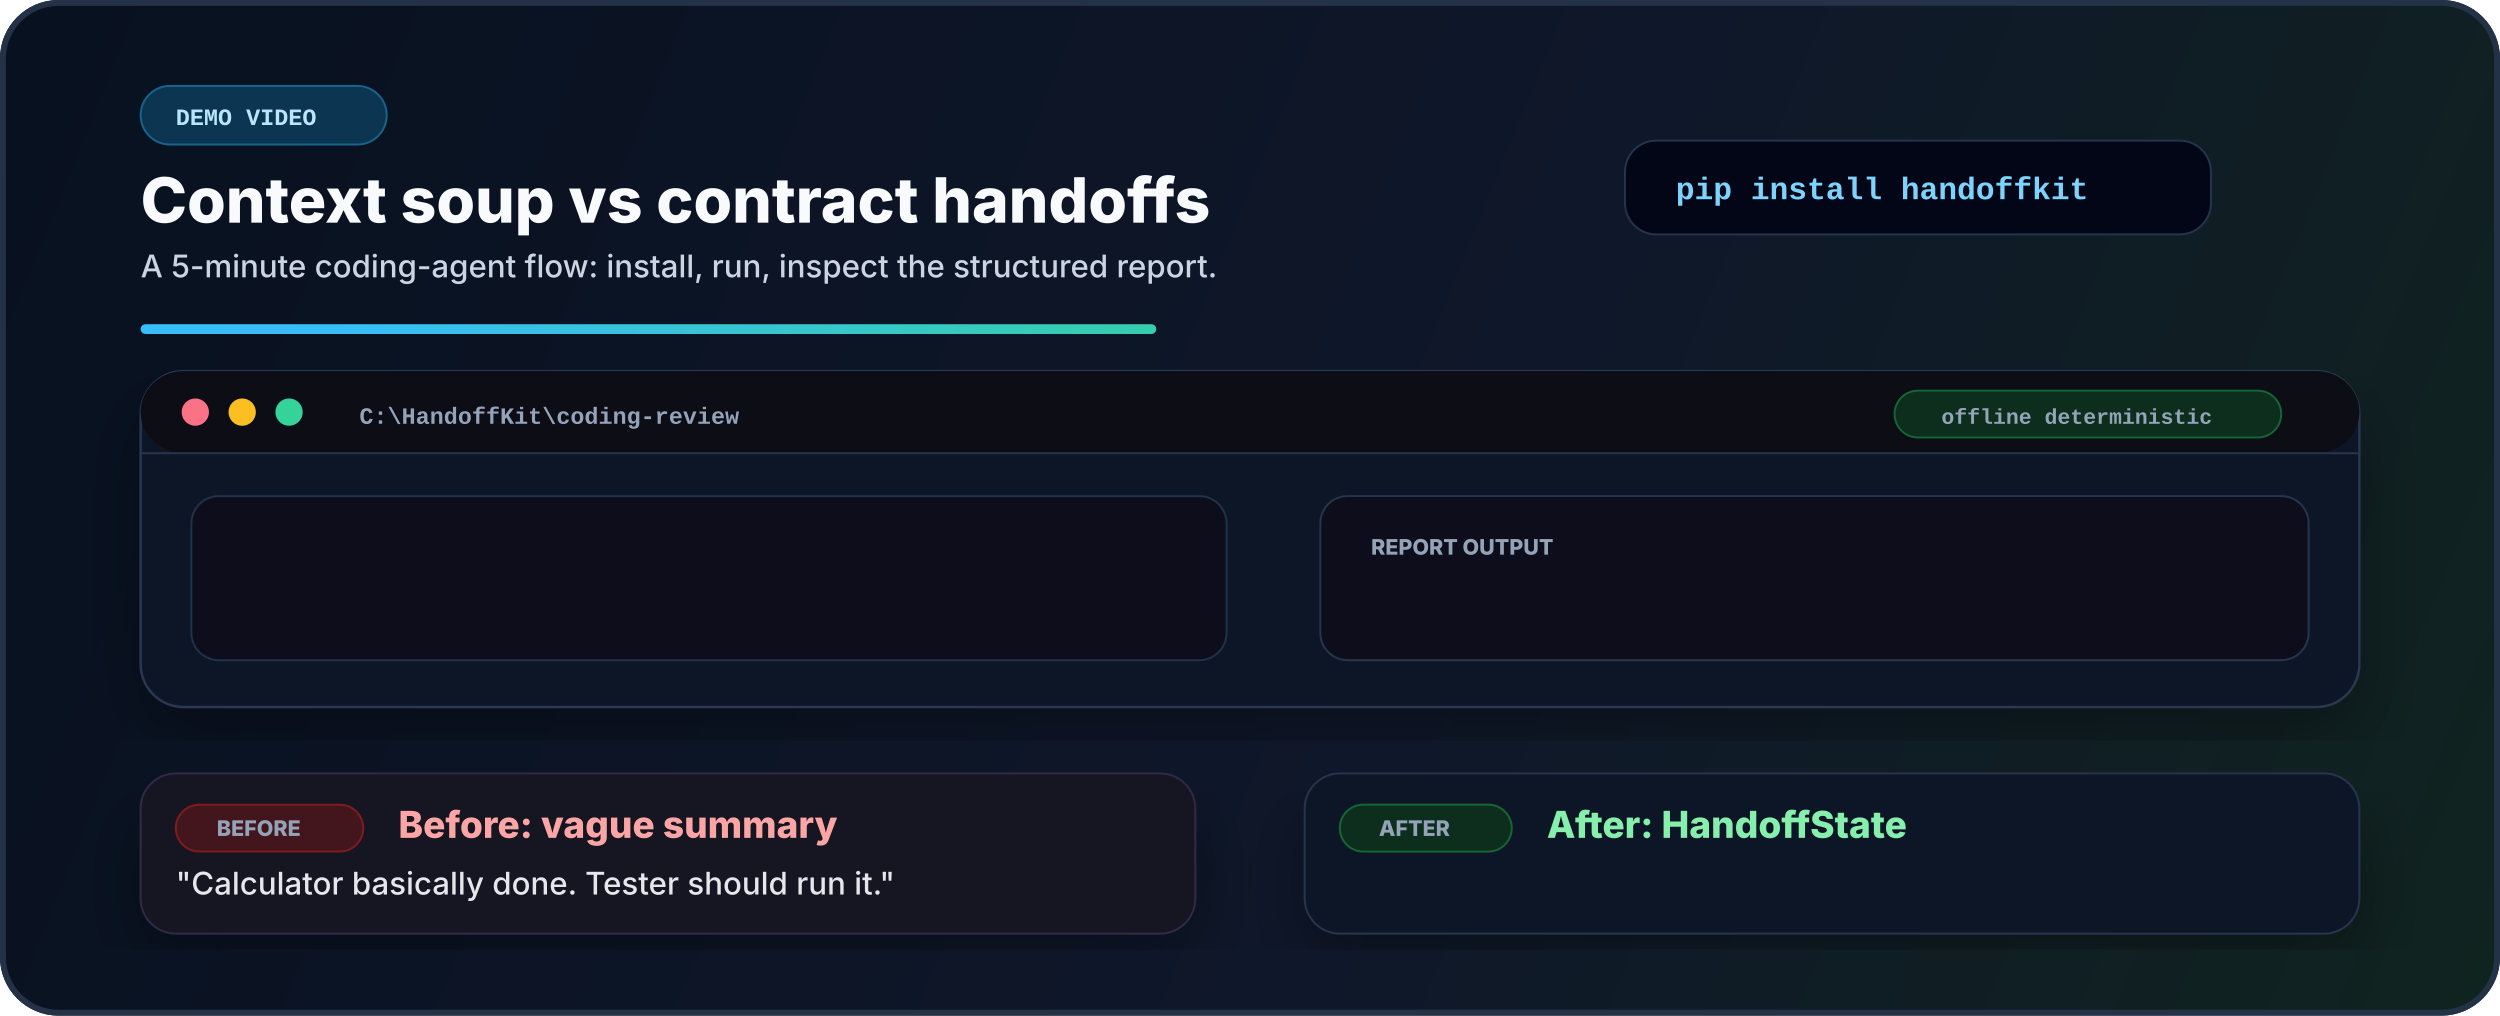
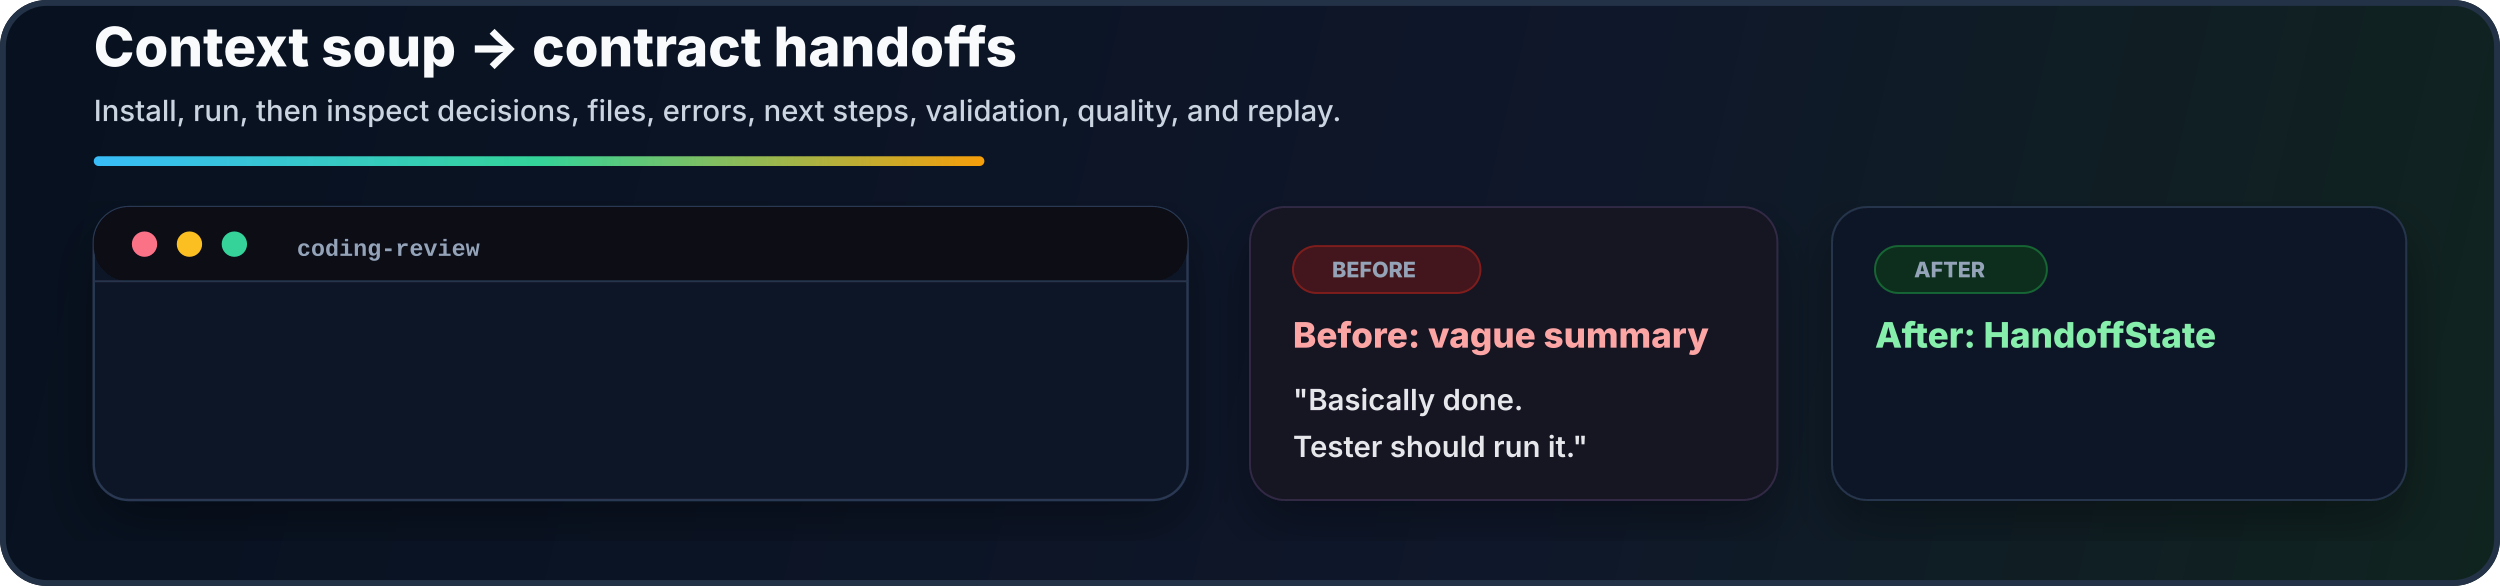
- <svg xmlns="http://www.w3.org/2000/svg" viewBox="0 0 1280 520" role="img" aria-labelledby="title desc">
+ <svg xmlns="http://www.w3.org/2000/svg" viewBox="0 0 1280 300" role="img" aria-labelledby="title desc">
  <defs>
-     <linearGradient id="bg" x1="0" y1="0" x2="1280" y2="520" gradientUnits="userSpaceOnUse">
-       <stop stop-color="#08111f" />
-       <stop offset="0.58" stop-color="#0f172a" />
+     <linearGradient id="bg" x1="0" y1="0" x2="1280" y2="300" gradientUnits="userSpaceOnUse">
+       <stop stop-color="#07111f" />
+       <stop offset="0.62" stop-color="#0f172a" />
      <stop offset="1" stop-color="#10241f" />
    </linearGradient>
-     <linearGradient id="accent" x1="92" y1="0" x2="1188" y2="0" gradientUnits="userSpaceOnUse">
+     <linearGradient id="accent" x1="0" y1="0" x2="1" y2="0">
      <stop stop-color="#38bdf8" />
      <stop offset="0.5" stop-color="#34d399" />
      <stop offset="1" stop-color="#f59e0b" />
    </linearGradient>
-     <filter id="shadow" x="-6%" y="-8%" width="112%" height="118%">
-       <feDropShadow dx="0" dy="16" stdDeviation="18" flood-color="#000000" flood-opacity="0.32" />
+     <filter id="shadow" x="-6%" y="-10%" width="112%" height="124%">
+       <feDropShadow dx="0" dy="12" stdDeviation="14" flood-color="#000000" flood-opacity="0.34" />
    </filter>
    <style>
      .sans { font-family: Inter, ui-sans-serif, system-ui, -apple-system, BlinkMacSystemFont, "Segoe UI", sans-serif; }
      .mono { font-family: ui-monospace, SFMono-Regular, Menlo, Consolas, "Liberation Mono", monospace; }
-       .eyebrow { fill: #bae6fd; font-size: 12px; font-weight: 800; letter-spacing: 0; }
-       .title { fill: #f8fafc; font-size: 32px; font-weight: 840; letter-spacing: 0; }
-       .lead { fill: #cbd5e1; font-size: 16px; font-weight: 540; letter-spacing: 0; }
+       .title { fill: #f8fafc; font-size: 28px; font-weight: 840; letter-spacing: 0; }
+       .lead { fill: #cbd5e1; font-size: 15px; font-weight: 540; letter-spacing: 0; }
+       .label { fill: #94a3b8; font-size: 11px; font-weight: 820; letter-spacing: 0; }
      .small { fill: #94a3b8; font-size: 12px; font-weight: 560; letter-spacing: 0; }
-       .label { fill: #94a3b8; font-size: 11px; font-weight: 800; letter-spacing: 0; }
-       .body { fill: #e5e7eb; font-size: 16px; font-weight: 540; letter-spacing: 0; }
-       .cmd { fill: #7dd3fc; font-size: 16px; font-weight: 760; letter-spacing: 0; }
+       .cmd { fill: #7dd3fc; font-size: 15px; font-weight: 760; letter-spacing: 0; }
+       .body { fill: #e5e7eb; font-size: 15px; font-weight: 560; letter-spacing: 0; }
      .ok { fill: #86efac; }
      .warn { fill: #fde047; }
      .bad { fill: #fca5a5; }
      .panel { fill: #101827; stroke: #2a3952; stroke-width: 1.2; }
-       .inner { fill: #07111f; stroke: #203047; stroke-width: 1; }
-       .line { opacity: 0; animation: reveal 12s infinite ease-out; }
+       .inner { fill: #070b16; stroke: #233047; stroke-width: 1; }
+       .line { opacity: 0; animation: reveal 11s infinite ease-out; }
      .l1 { animation-delay: .2s; }
-       .l2 { animation-delay: 1.1s; }
-       .l3 { animation-delay: 2.0s; }
-       .l4 { animation-delay: 3.0s; }
-       .l5 { animation-delay: 4.0s; }
-       .l6 { animation-delay: 5.0s; }
-       .l7 { animation-delay: 6.0s; }
+       .l2 { animation-delay: 1.0s; }
+       .l3 { animation-delay: 1.8s; }
+       .l4 { animation-delay: 2.8s; }
+       .l5 { animation-delay: 3.7s; }
      @keyframes reveal {
-         0%, 5% { opacity: 0; transform: translateY(5px); }
-         10%, 88% { opacity: 1; transform: translateY(0); }
-         95%, 100% { opacity: 0; transform: translateY(0); }
+         0%, 5% { opacity: 0; transform: translateY(4px); }
+         10%, 90% { opacity: 1; transform: translateY(0); }
+         96%, 100% { opacity: 0; transform: translateY(0); }
      }
      @media (prefers-reduced-motion: reduce) {
        .line { opacity: 1; animation: none; }
      }
    </style>
  </defs>
-   <rect width="1280" height="520" rx="30" fill="url(#bg)" />
-   <rect x="1.5" y="1.5" width="1277" height="517" rx="28.5" fill="none" stroke="#243247" stroke-width="3" />
-   <g transform="translate(72 44)">
-     <rect width="126" height="30" rx="15" fill="#0b3550" stroke="#17648c" />
-     <text x="18" y="20" class="mono eyebrow">DEMO VIDEO</text>
-     <text x="0" y="70" class="sans title">Context soup vs contract handoffs</text>
-     <text x="0" y="98" class="sans lead">A 5-minute coding-agent flow: install, run, inspect the structured report.</text>
-     <rect x="0" y="122" width="520" height="5" rx="2.5" fill="url(#accent)" />
-     <rect x="760" y="28" width="300" height="48" rx="16" fill="#020617" stroke="#25344d" />
-     <text x="786" y="58" class="mono cmd">pip install handoffkit</text>
+   <rect width="1280" height="300" rx="24" fill="url(#bg)" />
+   <rect x="1.5" y="1.5" width="1277" height="297" rx="22.5" fill="none" stroke="#243247" stroke-width="3" />
+   <g transform="translate(48 34)">
+     <text x="0" y="0" class="sans title">Context soup -&gt; contract handoffs</text>
+     <text x="0" y="28" class="sans lead">Install, run, then inspect decisions, files, errors, next steps, validation, quality, and replay.</text>
+     <rect x="0" y="46" width="456" height="5" rx="2.5" fill="url(#accent)" />
  </g>
-   <g transform="translate(72 190)" filter="url(#shadow)">
-     <rect width="1136" height="172" rx="22" class="panel" />
-     <rect width="1136" height="42" rx="22" fill="#070a16" />
-     <path d="M0 42H1136" stroke="#26344c" />
-     <circle cx="28" cy="21" r="7" fill="#fb7185" />
-     <circle cx="52" cy="21" r="7" fill="#fbbf24" />
-     <circle cx="76" cy="21" r="7" fill="#34d399" />
-     <text x="112" y="27" class="mono small">C:\HandoffKit\coding-review</text>
-     <rect x="898" y="10" width="198" height="24" rx="12" fill="#082f1a" stroke="#176534" />
-     <text x="922" y="27" class="mono label" fill="#bbf7d0">offline deterministic</text>
-     <rect x="26" y="64" width="530" height="84" rx="14" class="inner" />
-     <text x="50" y="98" class="mono cmd line l1">$ pip install handoffkit</text>
-     <text x="50" y="124" class="mono cmd line l2">$ handoffkit init coding-review</text>
-     <text x="50" y="150" class="mono cmd line l3">$ python coding_review.py</text>
-     <rect x="604" y="64" width="506" height="84" rx="14" fill="#0b0d1a" stroke="#26344c" />
-     <text x="630" y="94" class="sans label">REPORT OUTPUT</text>
-     <text x="630" y="126" class="mono body line l4">validation: <tspan class="ok">passed</tspan>   quality: <tspan class="ok">A / 1.000</tspan>
-     </text>
-     <text x="630" y="152" class="mono body line l5">replay: <tspan class="ok">4 steps, 3 handoffs</tspan>
-     </text>
+   <g transform="translate(48 106)" filter="url(#shadow)">
+     <rect width="560" height="150" rx="18" class="panel" />
+     <rect width="560" height="38" rx="18" fill="#070a16" />
+     <path d="M0 38H560" stroke="#26344c" />
+     <circle cx="26" cy="19" r="6.5" fill="#fb7185" />
+     <circle cx="49" cy="19" r="6.5" fill="#fbbf24" />
+     <circle cx="72" cy="19" r="6.5" fill="#34d399" />
+     <text x="104" y="25" class="mono small">coding-review</text>
+     <text x="28" y="72" class="mono cmd line l1">$ pip install handoffkit</text>
+     <text x="28" y="100" class="mono cmd line l2">$ handoffkit init coding-review</text>
+     <text x="28" y="128" class="mono cmd line l3">$ python coding_review.py</text>
  </g>
-   <g transform="translate(72 396)" filter="url(#shadow)">
-     <rect width="540" height="82" rx="18" fill="#151323" stroke="#332944" />
-     <rect x="18" y="16" width="96" height="24" rx="12" fill="#43181a" stroke="#7f1d1d" />
-     <text x="39" y="32" class="sans label" fill="#fecaca">BEFORE</text>
-     <text x="132" y="33" class="sans bad" font-size="19" font-weight="800">Before: vague summary</text>
-     <text x="18" y="62" class="sans body">"Calculator basically done. Tester should run it."</text>
+   <g transform="translate(640 106)" filter="url(#shadow)">
+     <rect width="270" height="150" rx="18" fill="#151323" stroke="#332944" />
+     <rect x="22" y="20" width="96" height="24" rx="12" fill="#43181a" stroke="#7f1d1d" />
+     <text x="42" y="36" class="sans label" fill="#fecaca">BEFORE</text>
+     <text x="22" y="72" class="sans bad" font-size="18" font-weight="800">Before: vague summary</text>
+     <text x="22" y="104" class="sans body">"Basically done.</text>
+     <text x="22" y="128" class="sans body">Tester should run it."</text>
  </g>
-   <g transform="translate(668 396)" filter="url(#shadow)">
-     <rect width="540" height="82" rx="18" fill="#111827" stroke="#26344c" />
-     <rect x="18" y="16" width="88" height="24" rx="12" fill="#082f1a" stroke="#166534" />
-     <text x="38" y="32" class="sans label" fill="#bbf7d0">AFTER</text>
-     <text x="124" y="33" class="sans ok" font-size="19" font-weight="800">After: HandoffState</text>
-     <text x="18" y="62" class="mono body line l6">decisions | files | errors | next_steps | <tspan class="warn line l7">replay report</tspan>
+   <g transform="translate(938 106)" filter="url(#shadow)">
+     <rect width="294" height="150" rx="18" fill="#111827" stroke="#26344c" />
+     <rect x="22" y="20" width="88" height="24" rx="12" fill="#082f1a" stroke="#166534" />
+     <text x="42" y="36" class="sans label" fill="#bbf7d0">AFTER</text>
+     <text x="22" y="72" class="sans ok" font-size="18" font-weight="800">After: HandoffState</text>
+     <text x="22" y="102" class="mono body line l4">decisions | files | errors</text>
+     <text x="22" y="128" class="mono body line l5">next_steps | <tspan class="warn">replay report</tspan>
    </text>
  </g>
</svg>
